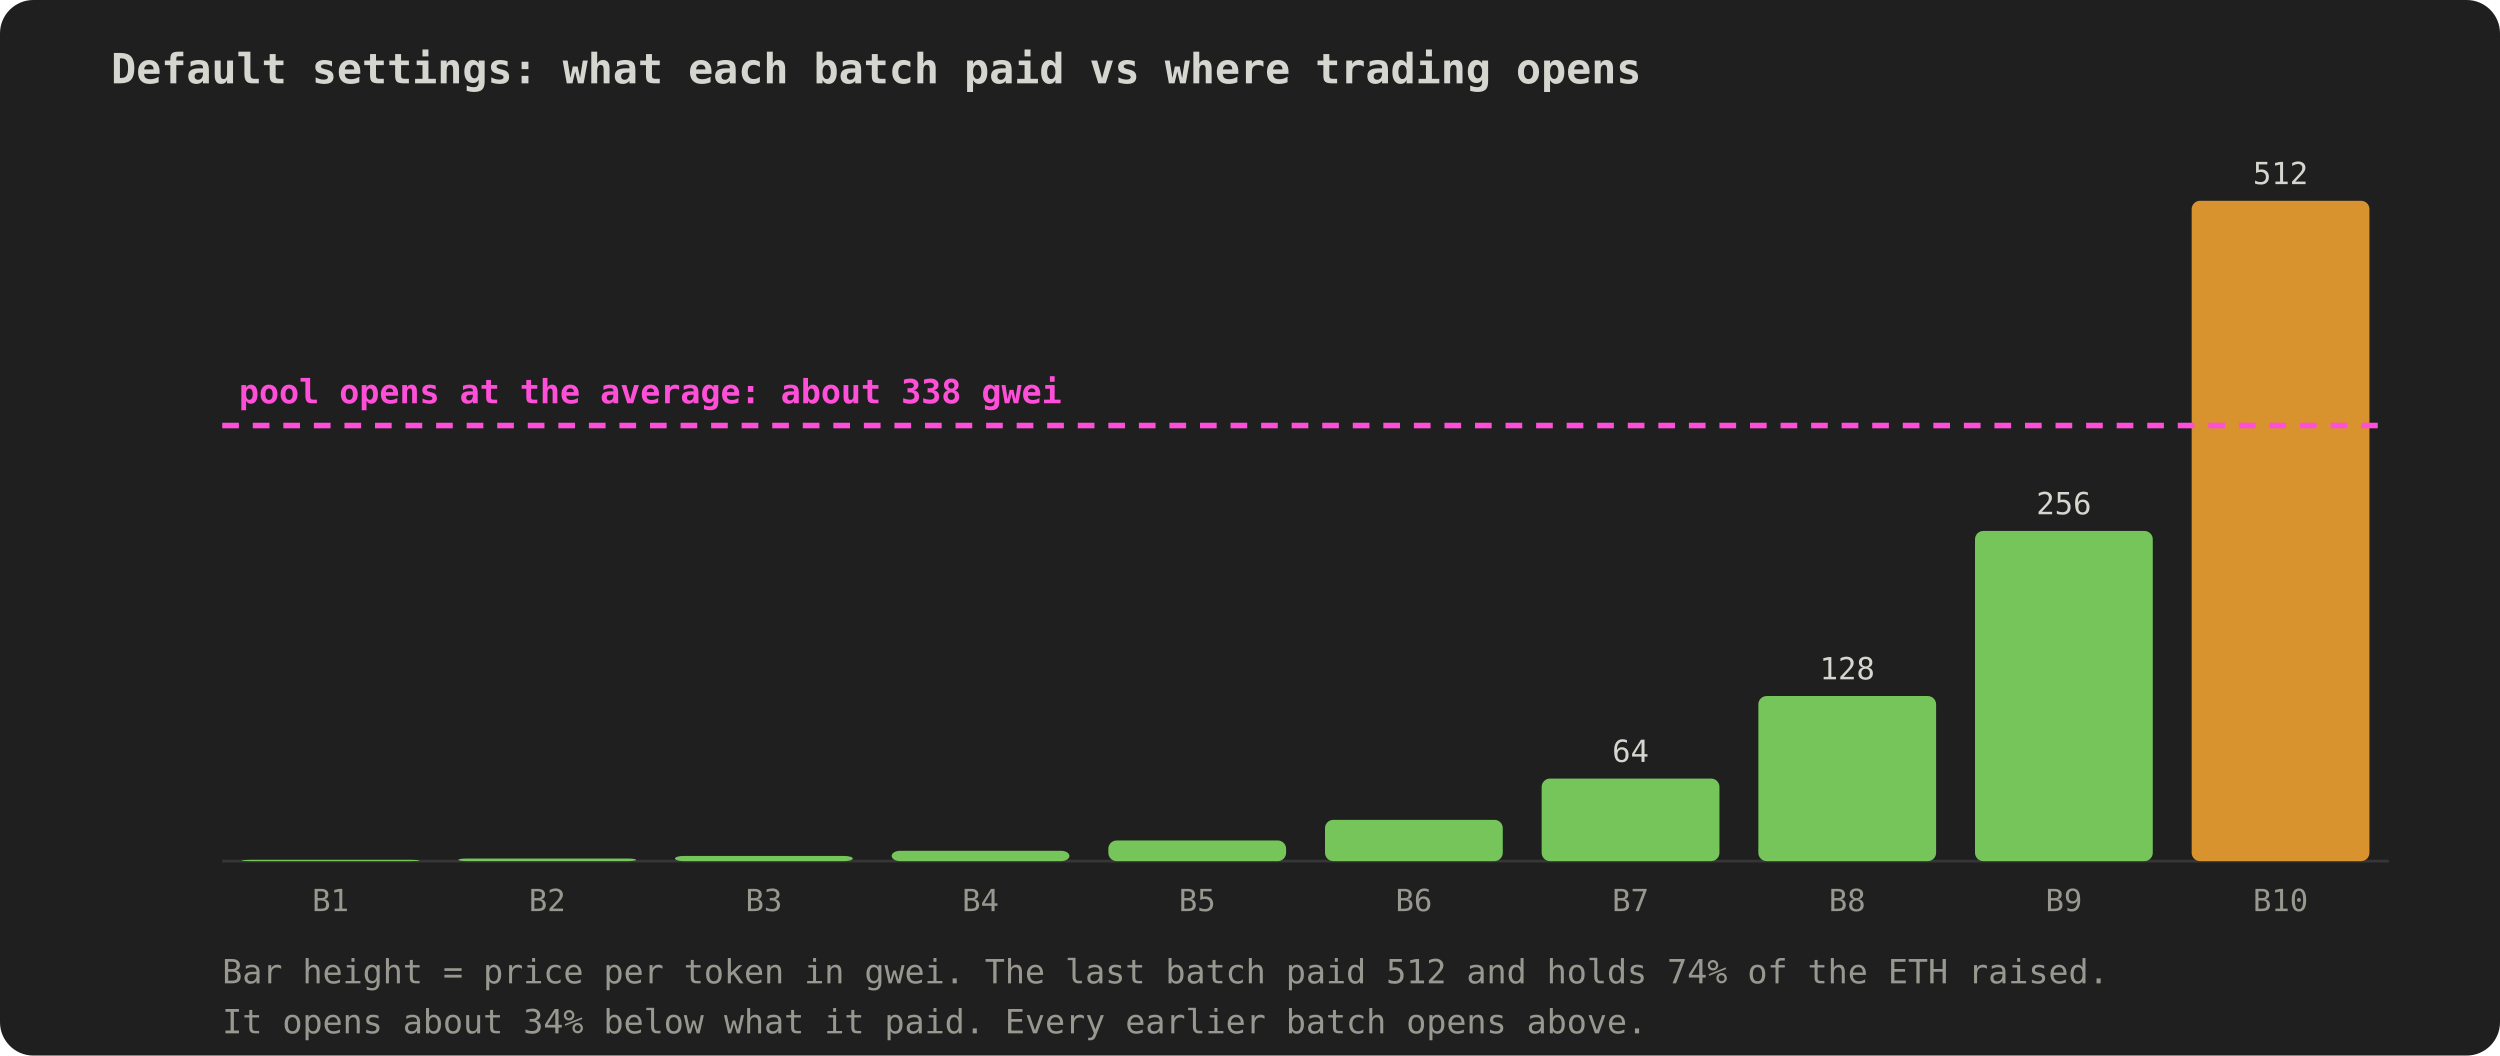
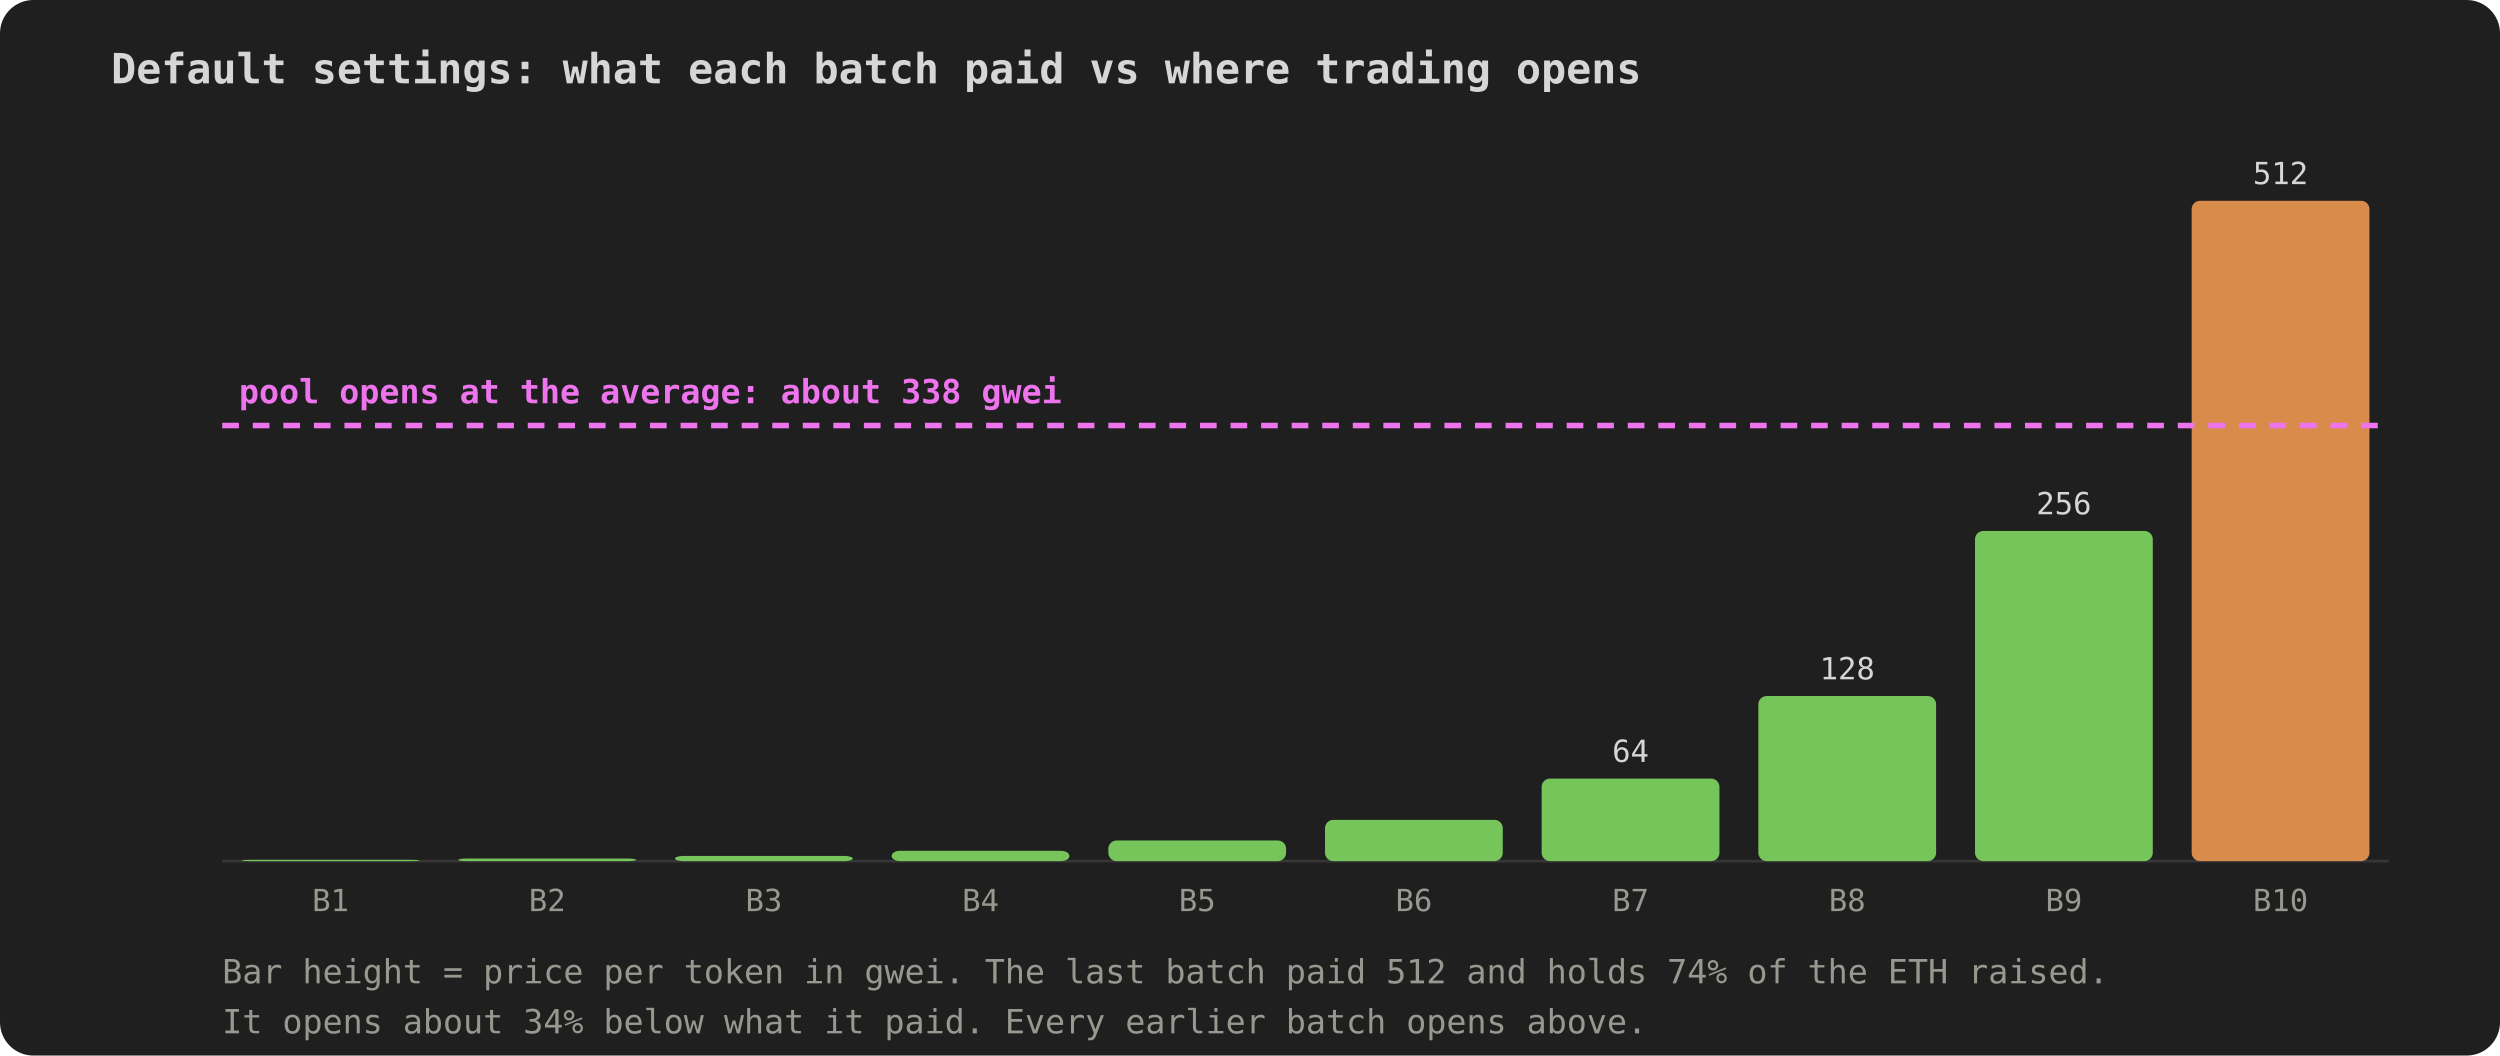
<svg xmlns="http://www.w3.org/2000/svg" viewBox="0 0 900 380" width="900" height="380" role="img" aria-label="Default ladder: ten batches doubling in price from 1 to 512 gwei; pool opens at the average, about 338 gwei">
  <rect width="900" height="380" rx="12" fill="#1f1f1f" />
-   <text x="40" y="30" font-family="JetBrains Mono, SF Mono, Menlo, Consolas, monospace" font-size="15" fill="#d6d6d0" text-anchor="start" font-weight="700">Default settings: what each batch paid vs where trading opens</text>
+   <text x="40" y="30" font-family="JetBrains Mono, SF Mono, Menlo, Consolas, monospace" font-size="15" fill="#d6d6d6" text-anchor="start" font-weight="700">Default settings: what each batch paid vs where trading opens</text>
  <line x1="80" y1="310" x2="860" y2="310" stroke="#363636" />
  <rect x="87.0" y="309.536" width="64.0" height="0.464" rx="3" fill="#7ed760" opacity=".9" />
  <text x="119.0" y="328" font-family="JetBrains Mono, SF Mono, Menlo, Consolas, monospace" font-size="11" fill="#989890" text-anchor="middle" font-weight="400">B1</text>
  <rect x="165.0" y="309.071" width="64.0" height="0.929" rx="3" fill="#7ed760" opacity=".9" />
  <text x="197.0" y="328" font-family="JetBrains Mono, SF Mono, Menlo, Consolas, monospace" font-size="11" fill="#989890" text-anchor="middle" font-weight="400">B2</text>
  <rect x="243.0" y="308.143" width="64.0" height="1.857" rx="3" fill="#7ed760" opacity=".9" />
  <text x="275.0" y="328" font-family="JetBrains Mono, SF Mono, Menlo, Consolas, monospace" font-size="11" fill="#989890" text-anchor="middle" font-weight="400">B3</text>
  <rect x="321.0" y="306.286" width="64.0" height="3.714" rx="3" fill="#7ed760" opacity=".9" />
  <text x="353.0" y="328" font-family="JetBrains Mono, SF Mono, Menlo, Consolas, monospace" font-size="11" fill="#989890" text-anchor="middle" font-weight="400">B4</text>
  <rect x="399.0" y="302.571" width="64.0" height="7.429" rx="3" fill="#7ed760" opacity=".9" />
  <text x="431.0" y="328" font-family="JetBrains Mono, SF Mono, Menlo, Consolas, monospace" font-size="11" fill="#989890" text-anchor="middle" font-weight="400">B5</text>
  <rect x="477.0" y="295.143" width="64.0" height="14.857" rx="3" fill="#7ed760" opacity=".9" />
  <text x="509.0" y="328" font-family="JetBrains Mono, SF Mono, Menlo, Consolas, monospace" font-size="11" fill="#989890" text-anchor="middle" font-weight="400">B6</text>
  <rect x="555.0" y="280.286" width="64.0" height="29.714" rx="3" fill="#7ed760" opacity=".9" />
  <text x="587.0" y="328" font-family="JetBrains Mono, SF Mono, Menlo, Consolas, monospace" font-size="11" fill="#989890" text-anchor="middle" font-weight="400">B7</text>
-   <text x="587.0" y="274.286" font-family="JetBrains Mono, SF Mono, Menlo, Consolas, monospace" font-size="11" fill="#d6d6d0" text-anchor="middle" font-weight="400">64</text>
+   <text x="587.0" y="274.286" font-family="JetBrains Mono, SF Mono, Menlo, Consolas, monospace" font-size="11" fill="#d6d6d6" text-anchor="middle" font-weight="400">64</text>
  <rect x="633.0" y="250.571" width="64.0" height="59.429" rx="3" fill="#7ed760" opacity=".9" />
  <text x="665.0" y="328" font-family="JetBrains Mono, SF Mono, Menlo, Consolas, monospace" font-size="11" fill="#989890" text-anchor="middle" font-weight="400">B8</text>
-   <text x="665.0" y="244.571" font-family="JetBrains Mono, SF Mono, Menlo, Consolas, monospace" font-size="11" fill="#d6d6d0" text-anchor="middle" font-weight="400">128</text>
+   <text x="665.0" y="244.571" font-family="JetBrains Mono, SF Mono, Menlo, Consolas, monospace" font-size="11" fill="#d6d6d6" text-anchor="middle" font-weight="400">128</text>
  <rect x="711.0" y="191.143" width="64.0" height="118.857" rx="3" fill="#7ed760" opacity=".9" />
  <text x="743.0" y="328" font-family="JetBrains Mono, SF Mono, Menlo, Consolas, monospace" font-size="11" fill="#989890" text-anchor="middle" font-weight="400">B9</text>
-   <text x="743.0" y="185.143" font-family="JetBrains Mono, SF Mono, Menlo, Consolas, monospace" font-size="11" fill="#d6d6d0" text-anchor="middle" font-weight="400">256</text>
-   <rect x="789.0" y="72.286" width="64.0" height="237.714" rx="3" fill="#ec9f30" opacity=".9" />
+   <text x="743.0" y="185.143" font-family="JetBrains Mono, SF Mono, Menlo, Consolas, monospace" font-size="11" fill="#d6d6d6" text-anchor="middle" font-weight="400">256</text>
+   <rect x="789.0" y="72.286" width="64.0" height="237.714" rx="3" fill="#ec9750" opacity=".9" />
  <text x="821.0" y="328" font-family="JetBrains Mono, SF Mono, Menlo, Consolas, monospace" font-size="11" fill="#989890" text-anchor="middle" font-weight="400">B10</text>
-   <text x="821.0" y="66.286" font-family="JetBrains Mono, SF Mono, Menlo, Consolas, monospace" font-size="11" fill="#d6d6d0" text-anchor="middle" font-weight="400">512</text>
-   <line x1="80" y1="153.188" x2="860" y2="153.188" stroke="#ff4fd8" stroke-width="2" stroke-dasharray="6 5" />
-   <text x="86" y="145.188" font-family="JetBrains Mono, SF Mono, Menlo, Consolas, monospace" font-size="12" fill="#ff4fd8" text-anchor="start" font-weight="700">pool opens at the average: about 338 gwei</text>
+   <text x="821.0" y="66.286" font-family="JetBrains Mono, SF Mono, Menlo, Consolas, monospace" font-size="11" fill="#d6d6d6" text-anchor="middle" font-weight="400">512</text>
+   <line x1="80" y1="153.188" x2="860" y2="153.188" stroke="#ed74ed" stroke-width="2" stroke-dasharray="6 5" />
+   <text x="86" y="145.188" font-family="JetBrains Mono, SF Mono, Menlo, Consolas, monospace" font-size="12" fill="#ed74ed" text-anchor="start" font-weight="700">pool opens at the average: about 338 gwei</text>
  <text x="80" y="354" font-family="JetBrains Mono, SF Mono, Menlo, Consolas, monospace" font-size="12" fill="#989890" text-anchor="start" font-weight="400">Bar height = price per token in gwei. The last batch paid 512 and holds 74% of the ETH raised.</text>
  <text x="80" y="372" font-family="JetBrains Mono, SF Mono, Menlo, Consolas, monospace" font-size="12" fill="#989890" text-anchor="start" font-weight="400">It opens about 34% below what it paid. Every earlier batch opens above.</text>
</svg>
